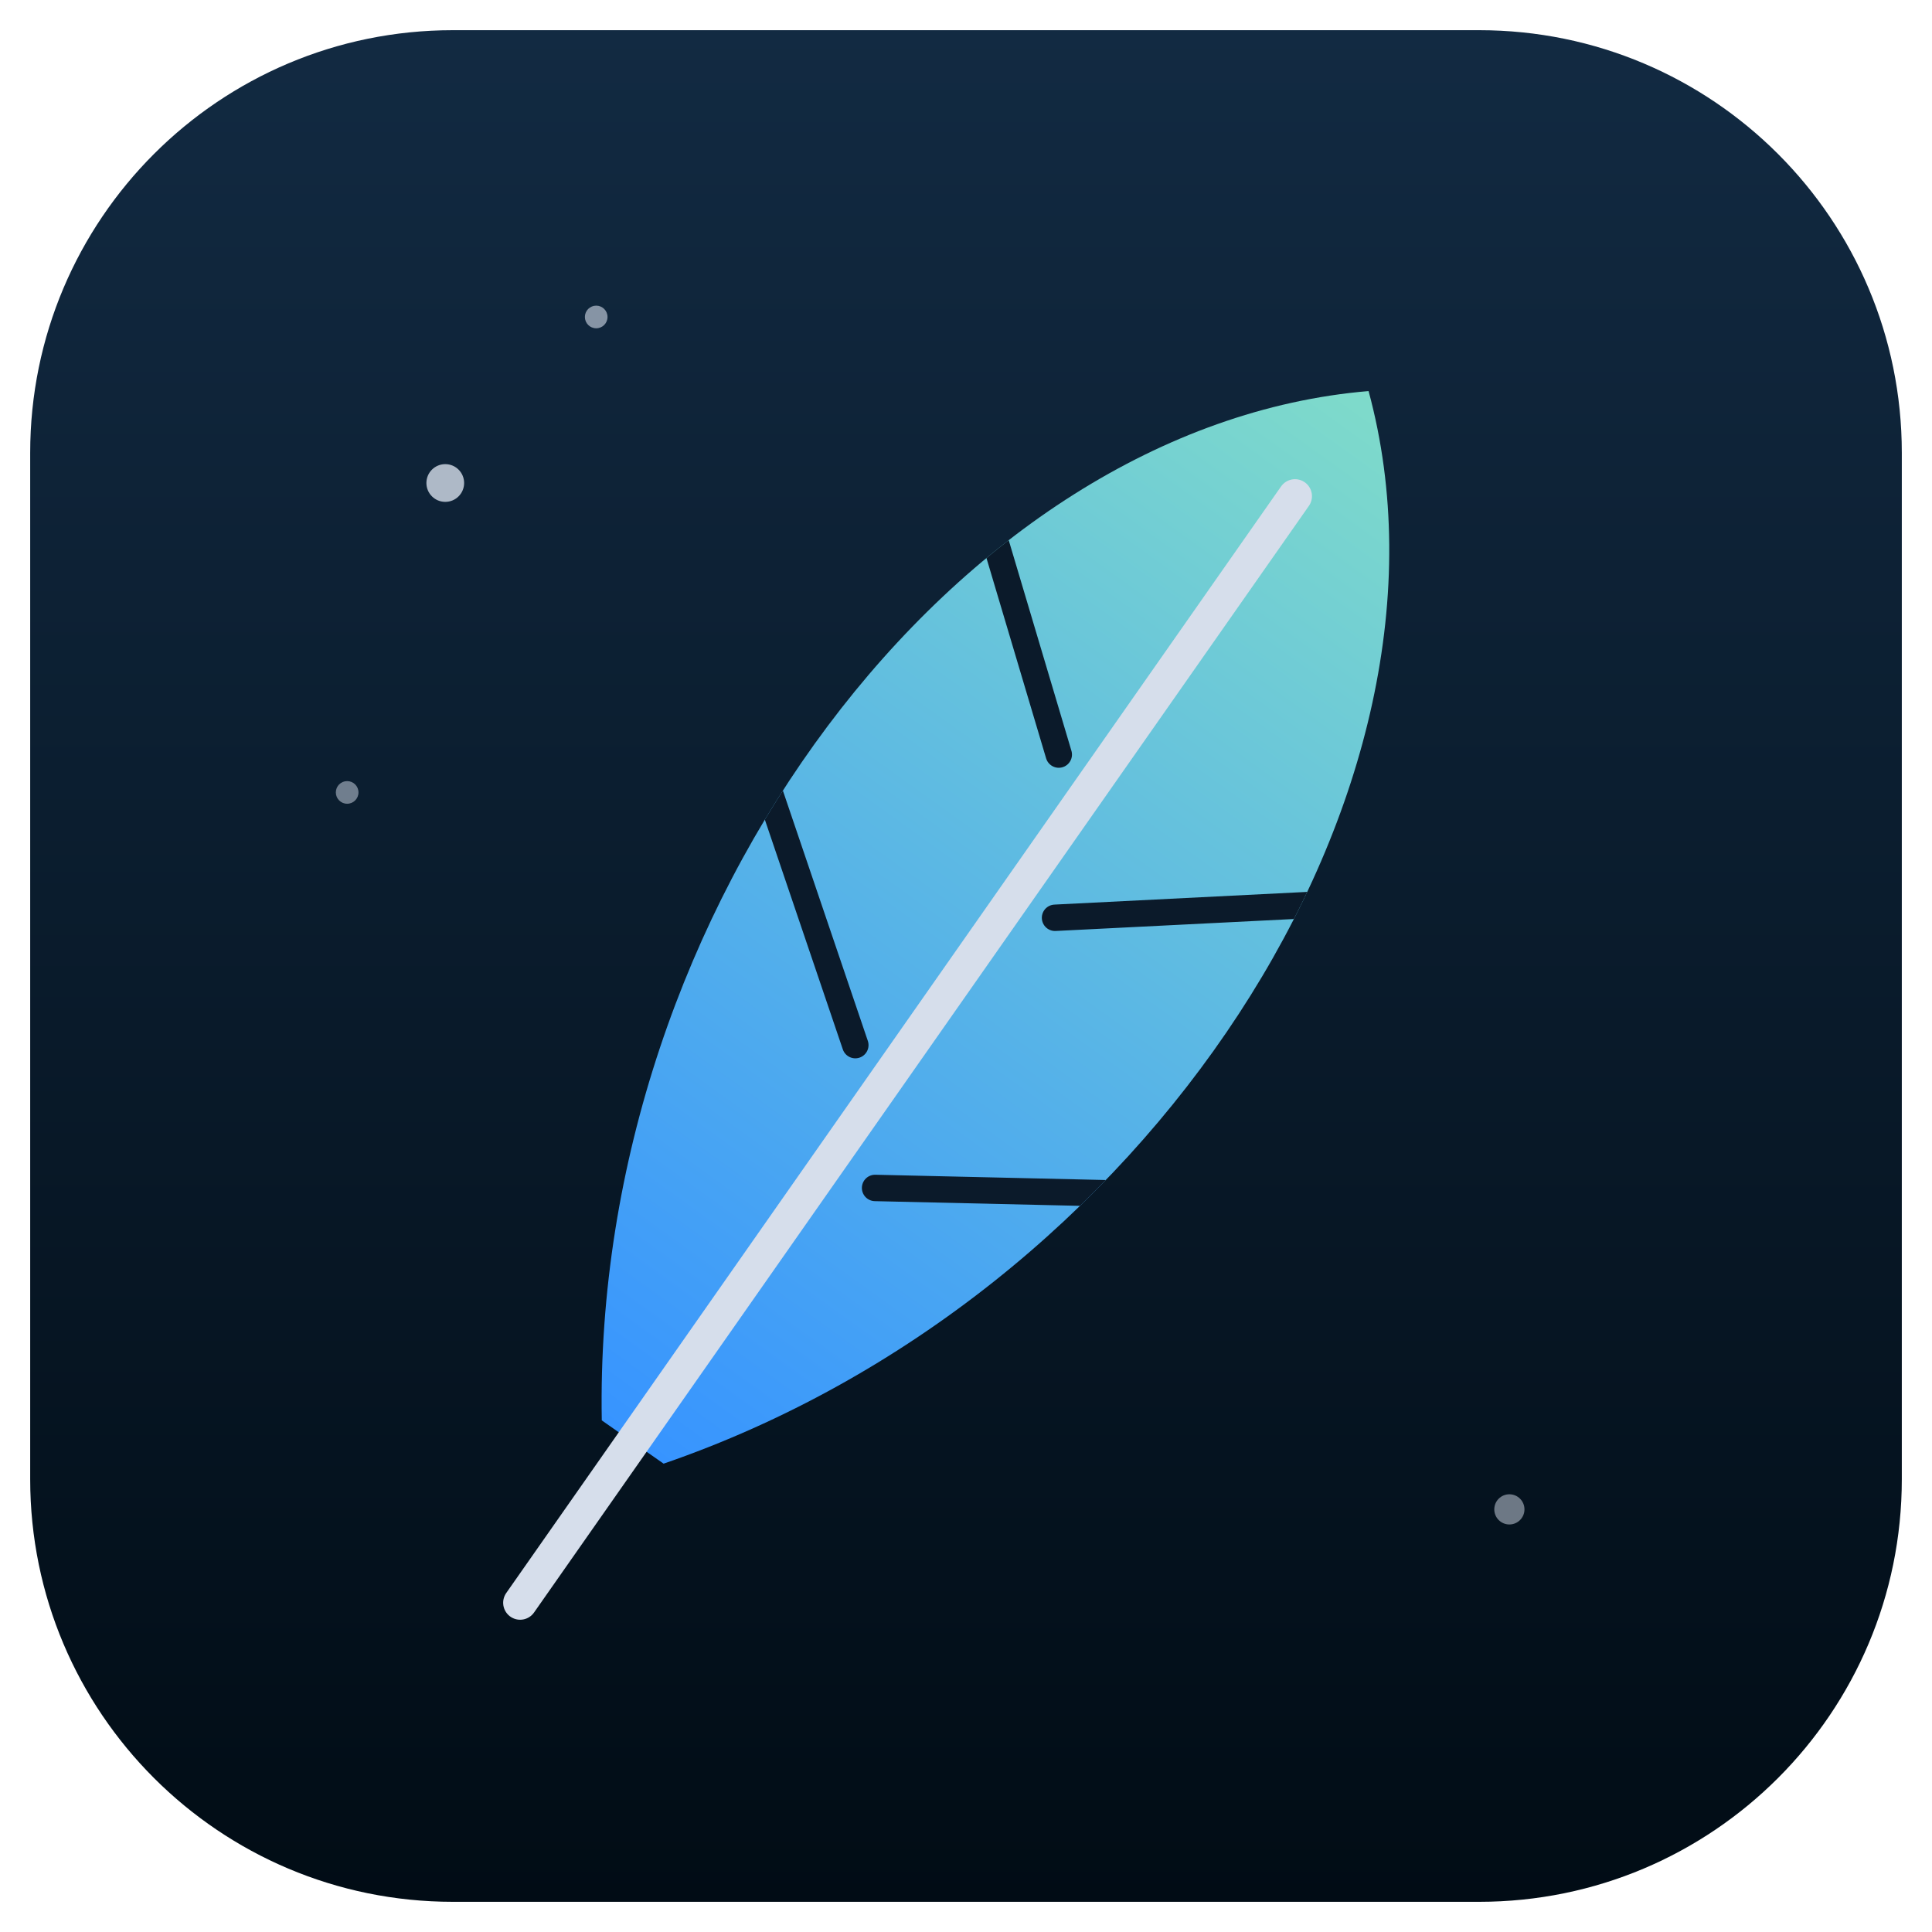
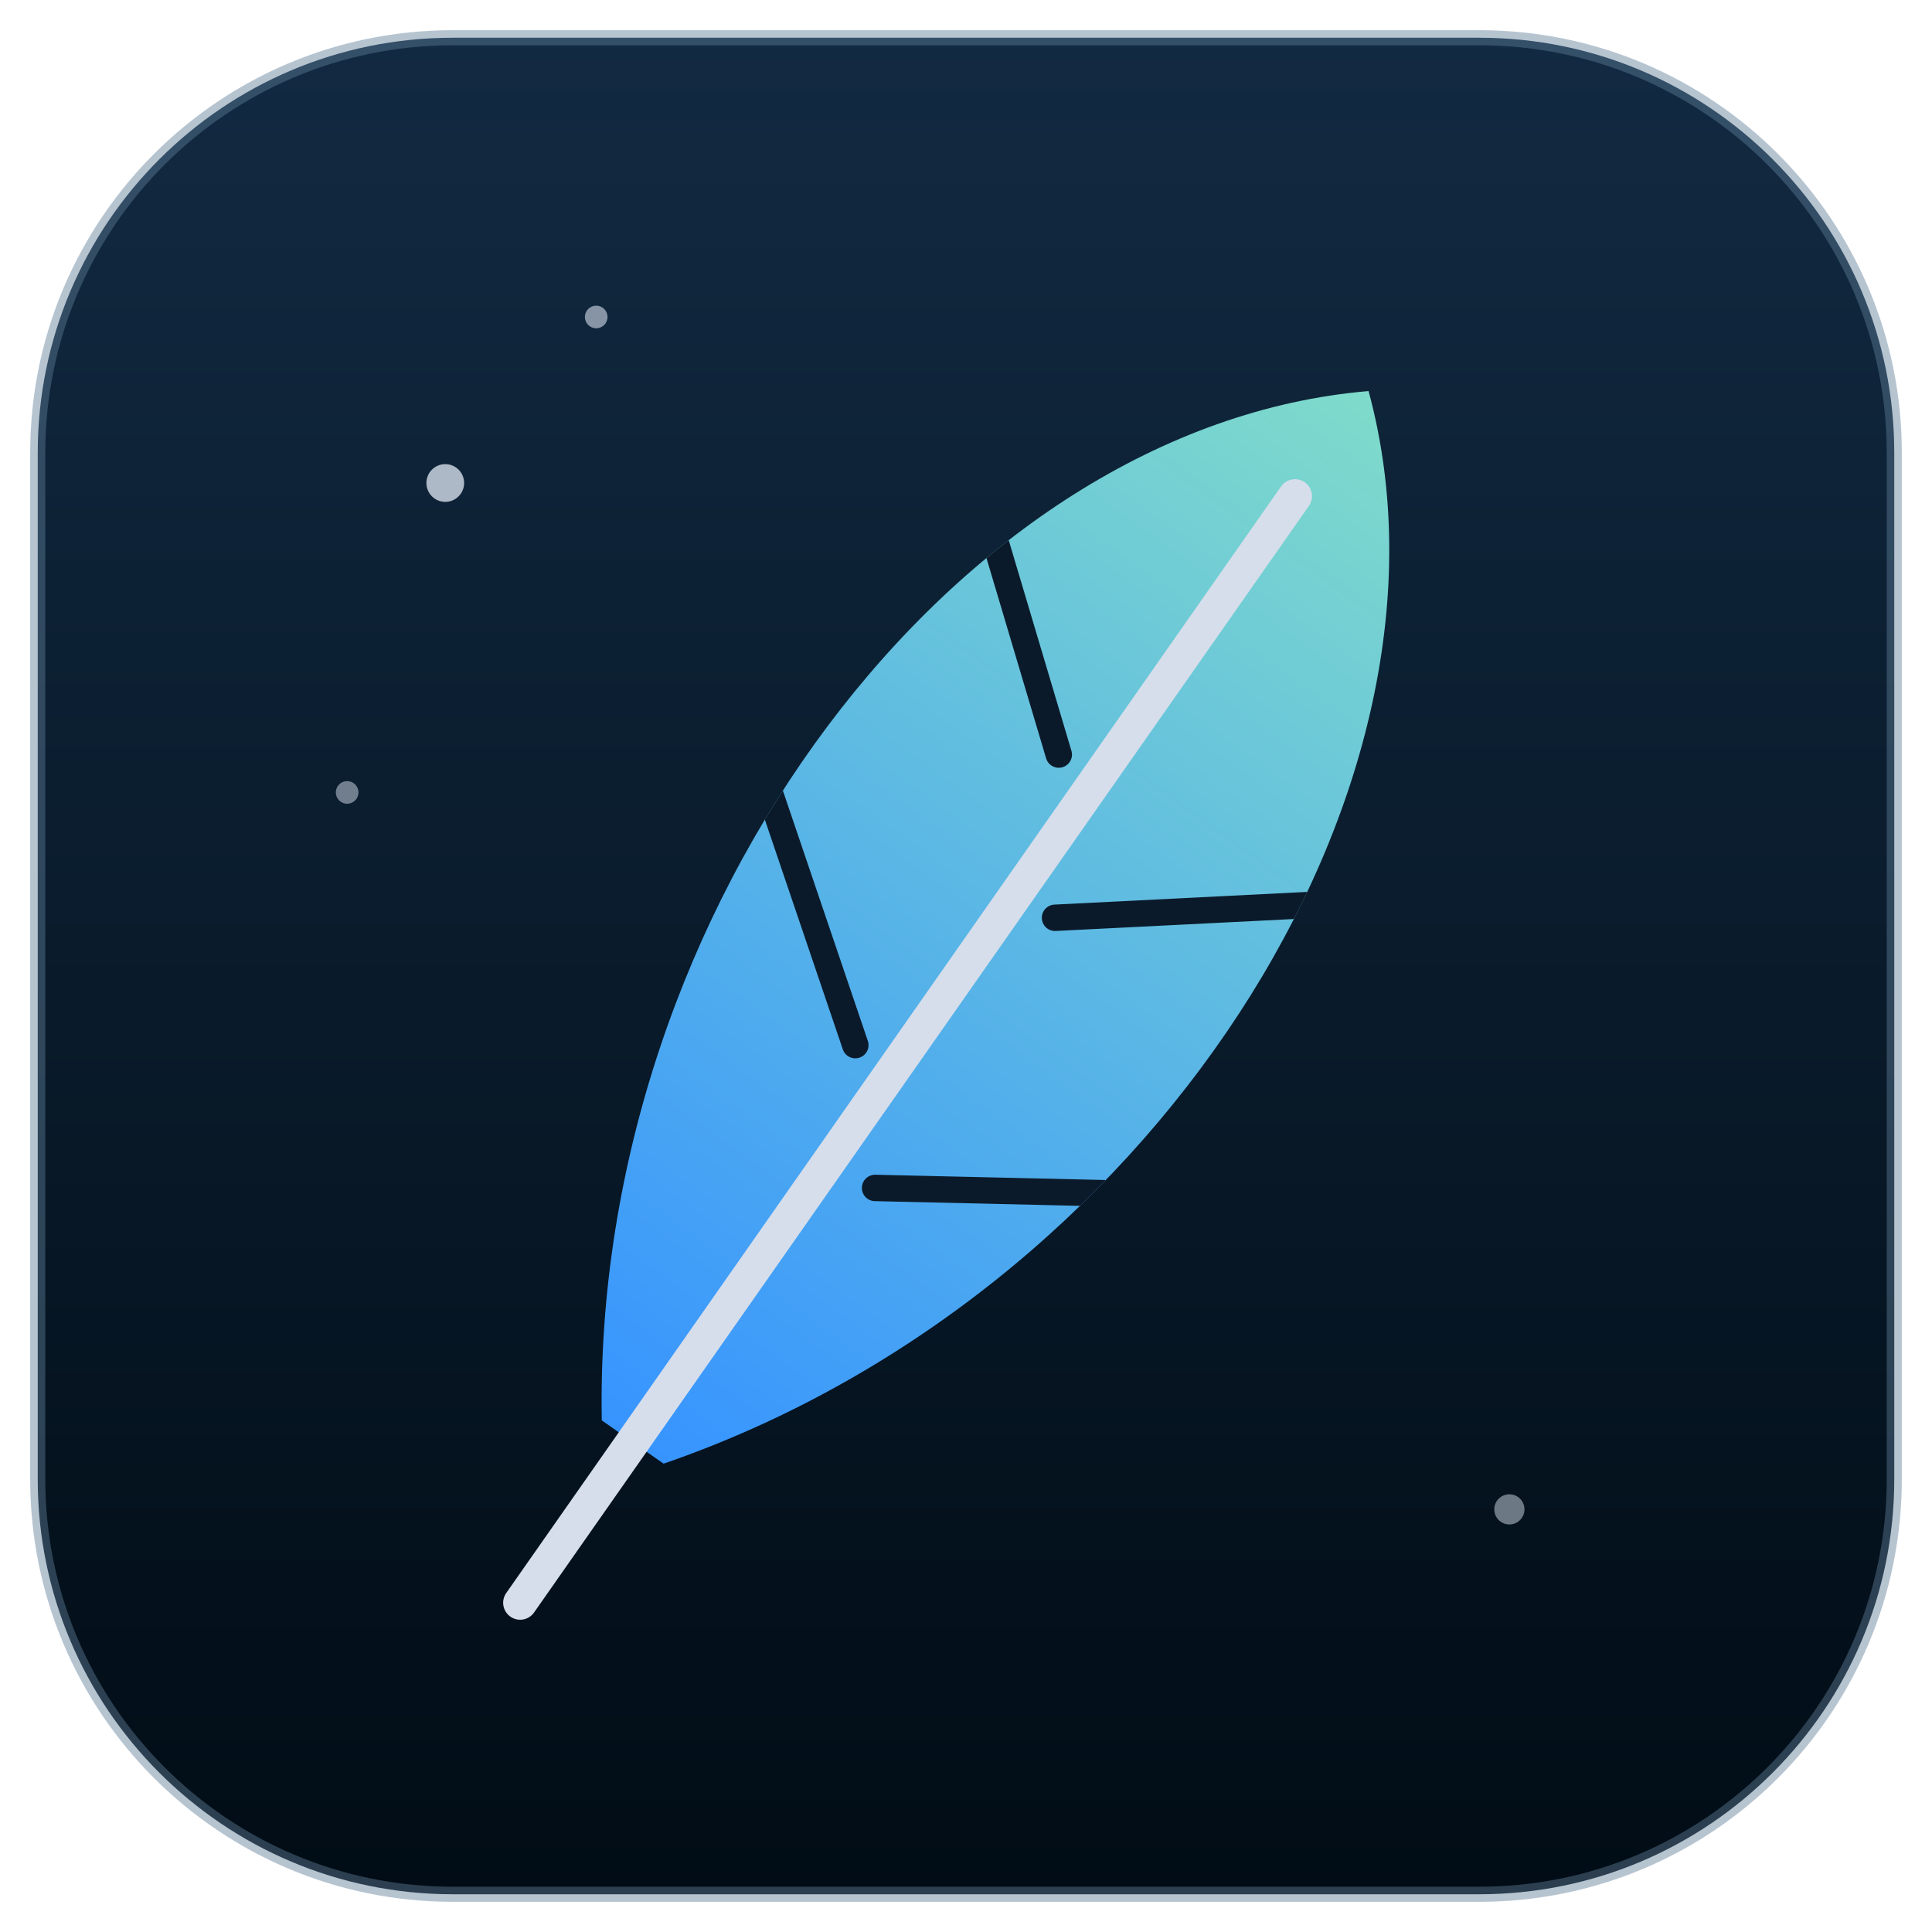
<svg xmlns="http://www.w3.org/2000/svg" width="512" height="512" viewBox="0 0 512 512">
  <defs>
    <linearGradient id="sky" x1="0" y1="0" x2="0" y2="1">
      <stop offset="0" stop-color="#122A42" />
      <stop offset="1" stop-color="#010C15" />
    </linearGradient>
    <linearGradient id="vane" x1="0" y1="0" x2="0" y2="1">
      <stop offset="0" stop-color="#7fdbca" />
      <stop offset="1" stop-color="#3794FF" />
    </linearGradient>
    <clipPath id="vaneClip">
      <path d="M256 70 C340 140 346 300 266 410 L246 410 C166 300 172 140 256 70 Z" />
    </clipPath>
  </defs>
-   <rect x="8" y="8" width="496" height="496" rx="112" fill="url(#sky)" />
+   <rect x="10" y="10" width="492" height="492" rx="110" fill="url(#sky)" stroke="#5f7e97" stroke-opacity=".45" stroke-width="4" />
  <circle cx="118" cy="128" r="5" fill="#d6deeb" opacity=".8" />
  <circle cx="158" cy="84" r="3" fill="#d6deeb" opacity=".6" />
  <circle cx="400" cy="400" r="4" fill="#d6deeb" opacity=".5" />
  <circle cx="92" cy="210" r="3" fill="#d6deeb" opacity=".5" />
  <g transform="rotate(35 256 256)">
    <path d="M256 70 C340 140 346 300 266 410 L246 410 C166 300 172 140 256 70 Z" fill="url(#vane)" />
    <g clip-path="url(#vaneClip)" stroke="#0b1a2a" stroke-width="7" stroke-linecap="round">
      <line x1="322" y1="190" x2="268" y2="232" />
      <line x1="330" y1="278" x2="270" y2="318" />
      <line x1="186" y1="150" x2="244" y2="196" />
      <line x1="184" y1="246" x2="244" y2="290" />
    </g>
    <line x1="256" y1="104" x2="256" y2="462" stroke="#d6deeb" stroke-width="9" stroke-linecap="round" />
  </g>
</svg>
